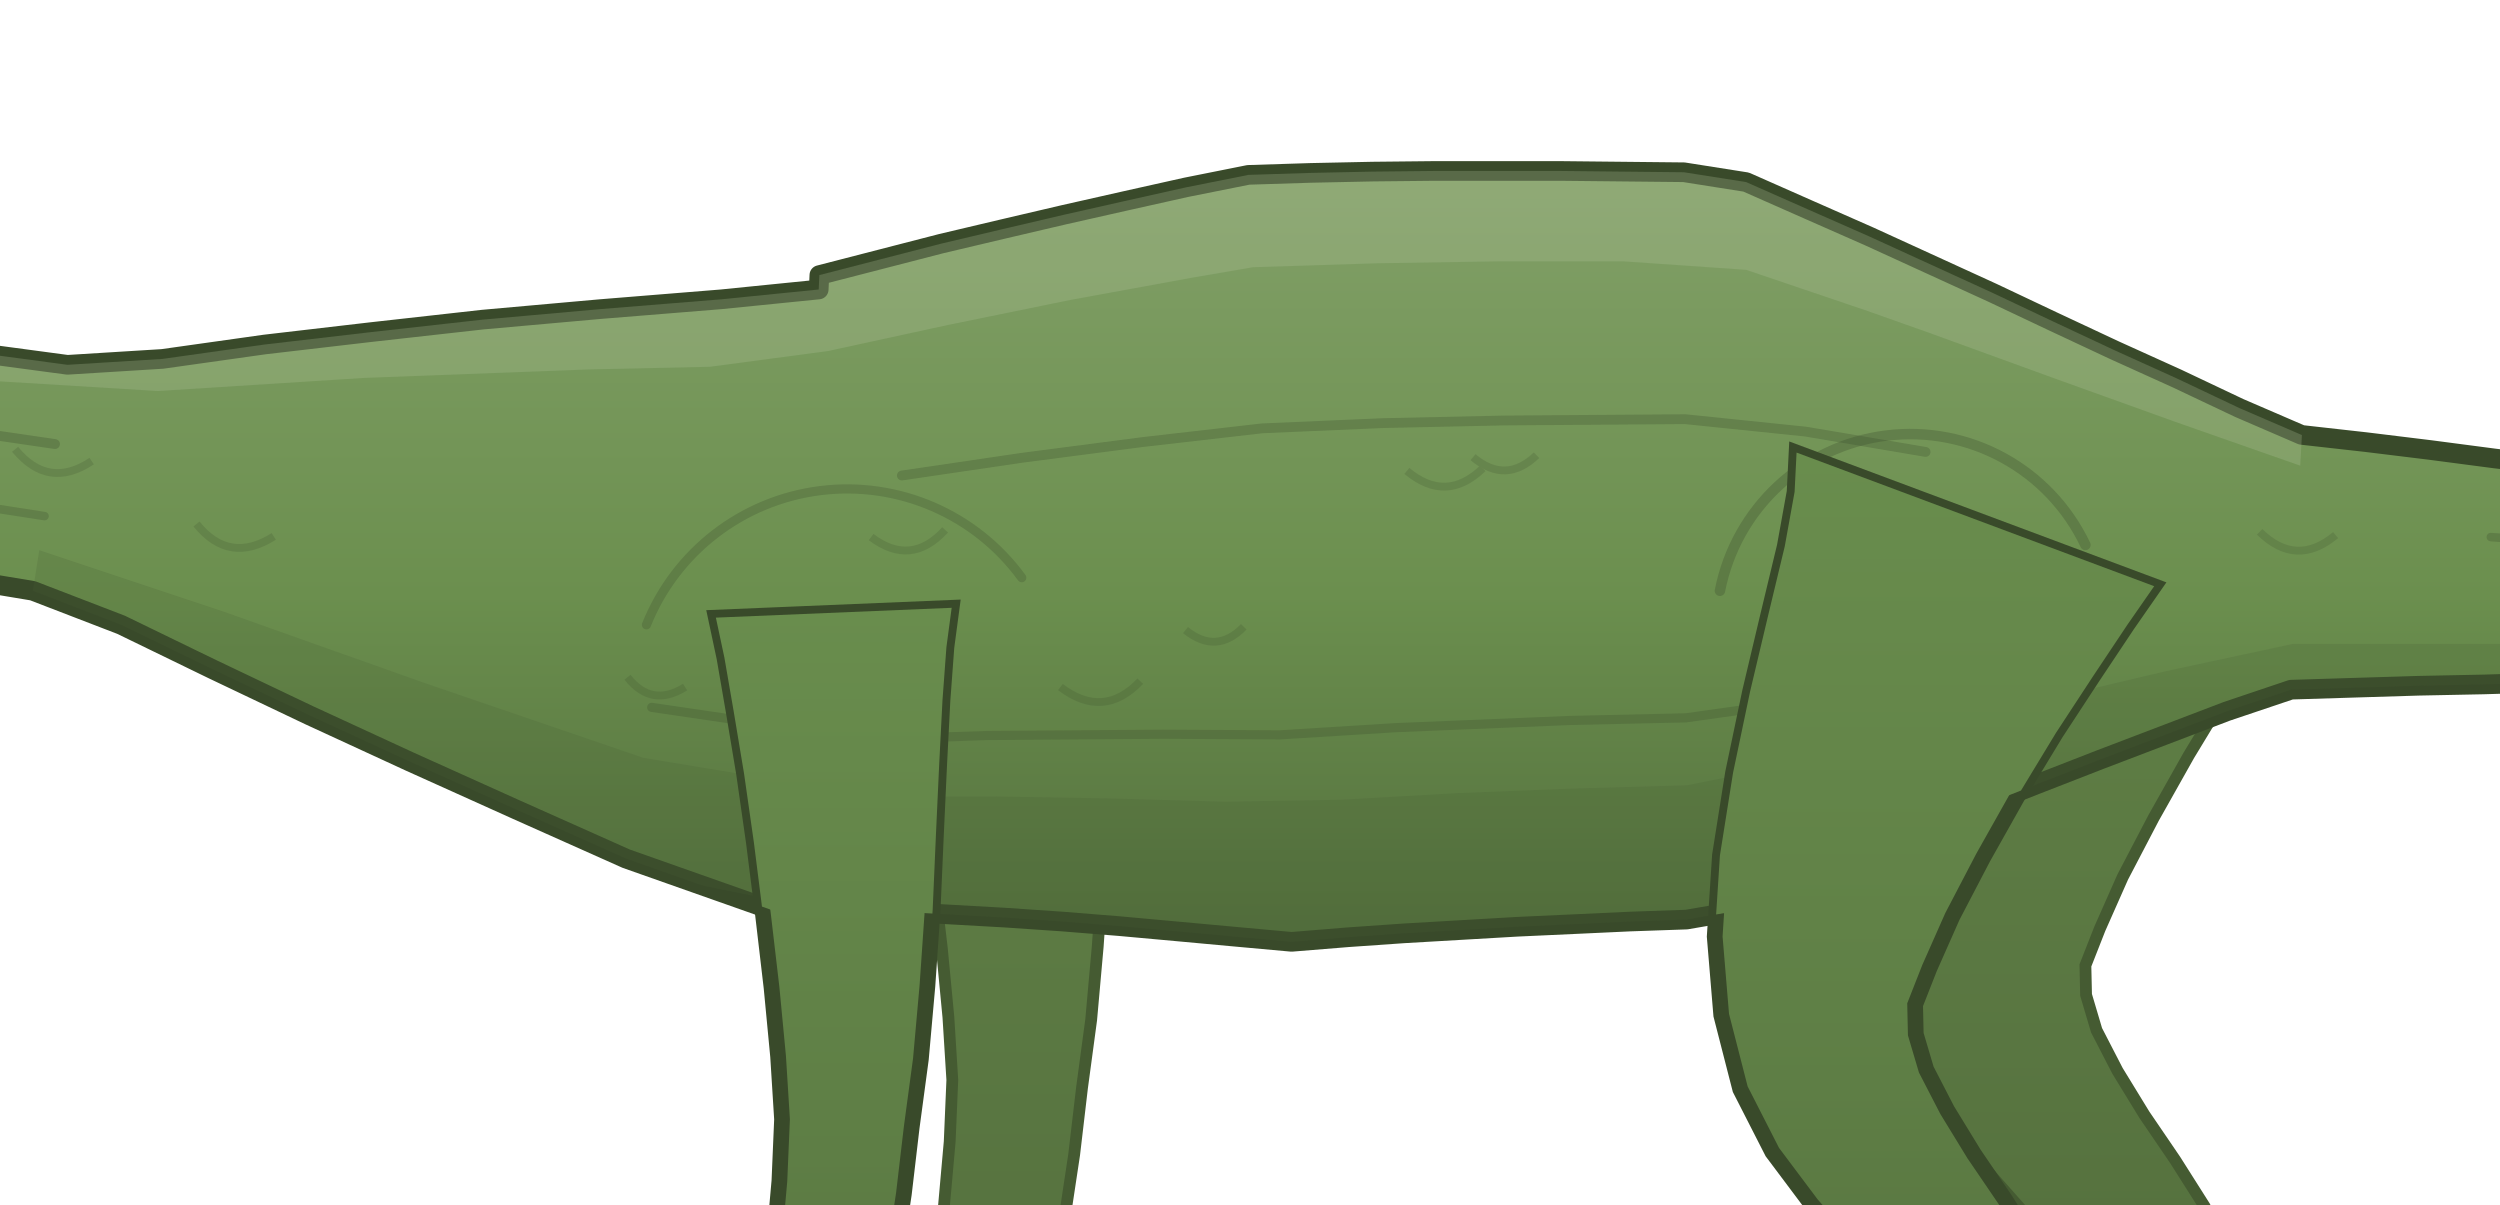
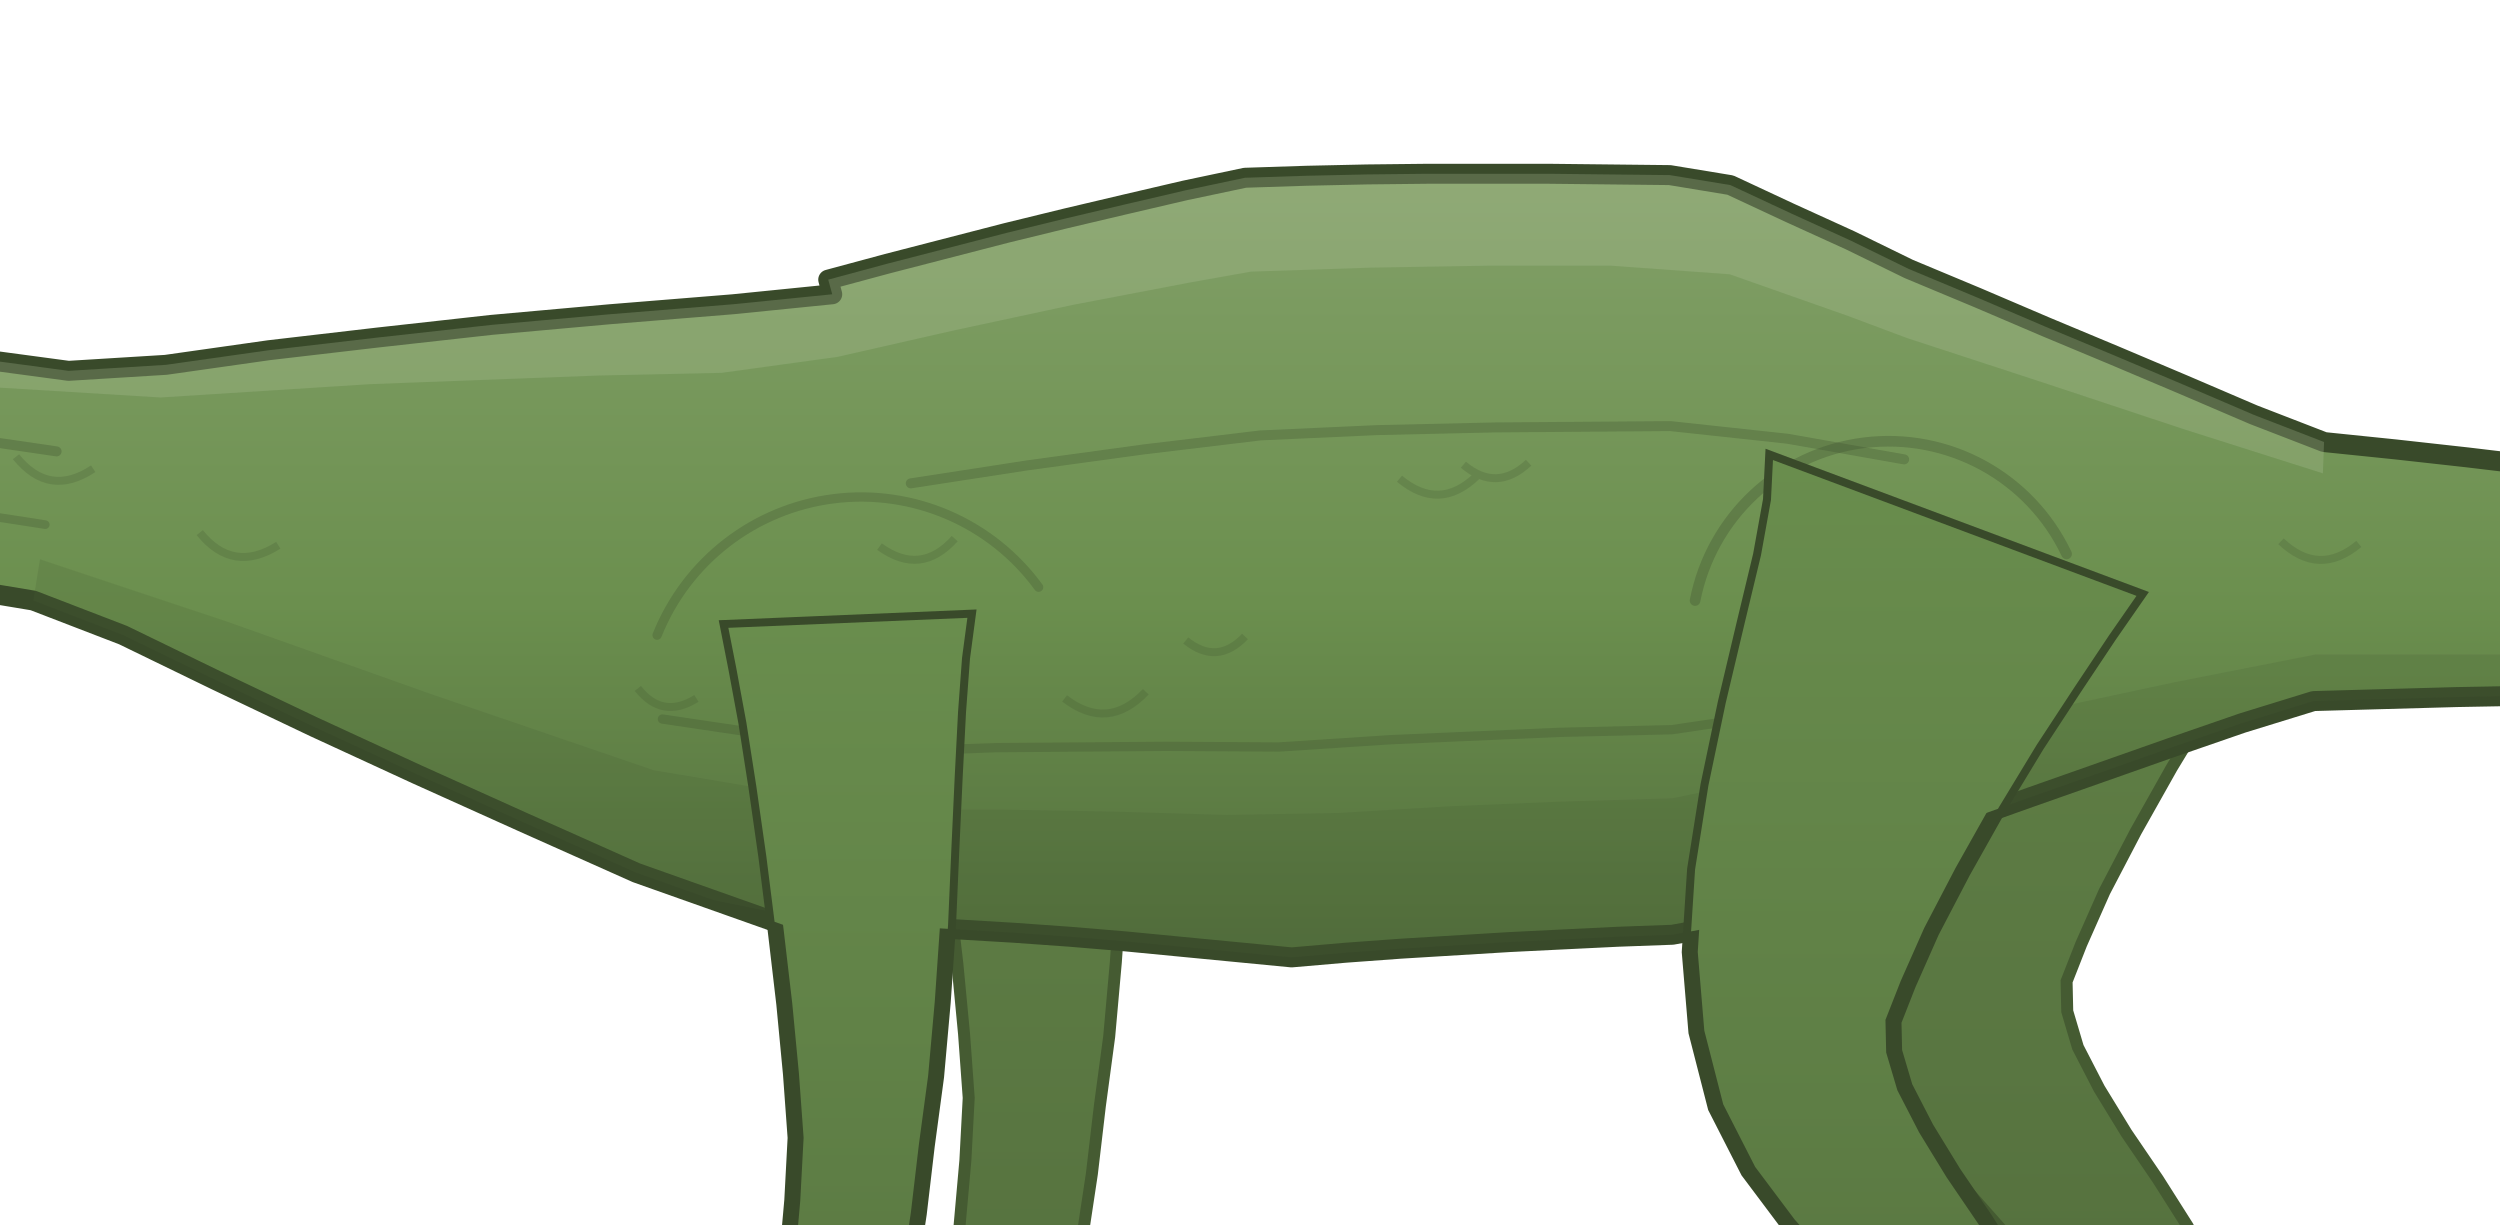
- <svg xmlns="http://www.w3.org/2000/svg" viewBox="211.4 218.5 381.7 183.9" role="img" aria-label="Diplodocus back">
+ <svg xmlns="http://www.w3.org/2000/svg" viewBox="219.4 218.5 375.5 183.9" role="img" aria-label="Diplodocus back">
  <defs>
    <clipPath id="bod-part-diplodocus-back">
-       <path d="M804.4 317.8L793.2 316.1L782 314.4L770.8 312.8L759.8 311.2L748.8 309.6L737.9 308L727.1 306.4L716.3 304.9L705.6 303.4L694.9 301.9L684.4 300.5L673.9 299L663.4 297.6L653.1 296.3L642.8 294.9L632.5 293.6L622.4 292.3L612.3 291L602.3 289.7L592.3 288.5L582.4 287.2L572.6 286L562.8 284.9L553.3 280.8L543.8 276.3L534.3 272L524.9 267.6L515.6 263.2L506.2 258.9L496.8 254.6L487.5 250.5L478 246.3L468.5 244.8L459 244.7L449.5 244.6L440 244.6L430.5 244.6L421 244.7L411.5 244.9L402 245.2L392.5 247.1L383.1 249.2L373.8 251.3L364.4 253.5L355.1 255.7L345.8 258.1L336.5 260.5L336.4 262.7L321.5 264.2L303 265.7L285.1 267.3L268.1 269.2L251.8 271.1L236.2 273.3L221.7 274.2L208.3 272.4L195.6 270.7L183.7 269.2L172.5 267.9L162.1 266.7L152.3 265.7L143.3 264.9L135 264.2L127.4 263.7L120.4 263.3L114.2 263.2L108.6 263.1L103.6 263.3L99.2 263.7L95 264.3L90 271.9L86 278.3L82.8 283.3L80.6 286.9L79.3 289.3L79 290.3L78.9 290.8L79 291L79.4 291.2L80 291.1L80.8 290.9L81.8 290.5L83.2 289.9L84.6 289.3L85.8 288.8L87 288.4L88.1 288L89.1 287.7L90 287.6L90.8 287.5L91.6 287.4L92.4 287.3L93.2 287.1L94 286.9L94.7 286.8L95.3 286.7L95.9 286.5L96.5 286.2L97.2 285.9L97.8 285.5L98.8 284.7L99.8 284L100.6 283.3L101.4 282.6L102 282L102.6 281.4L103.5 280.1L104.3 279L105 277.8L105.6 276.8L106.1 275.8L106.4 274.8L106.6 273.8L106.7 273L106.7 272.3L106.6 271.8L106.5 271.5L106.3 271.4L106 272L105.3 273.8L104.4 276.8L103 281L101.3 286.5L99.3 293.1L99.3 293.1L101.1 293.1L104.1 293.2L107.9 293.4L112.7 293.8L118.3 294.3L124.7 295L131.8 295.9L139.8 296.9L148.5 298.1L157.9 299.4L168.1 301L179.1 302.6L190.8 304.5L203.2 306.5L216.4 308.7L229.9 313.9L243.9 320.7L258.6 327.7L274 334.8L290.2 342.1L307 349.6L329.1 357.4L347.1 357.6L355.9 358.1L364.8 358.6L373.6 359.2L382.3 359.9L391.1 360.7L399.8 361.5L408.6 362.3L417.2 361.6L425.8 361L434.4 360.5L443 360L451.7 359.6L460.3 359.2L468.9 358.9L477.6 357.4L486.3 353.4L495 349.5L503.8 345.7L513.1 341.9L522.5 338.2L532 334.5L541.7 330.8L551.4 327.1L561.2 323.8L570.9 323.5L580.7 323.2L590.6 323L600.6 322.7L610.6 322.5L620.7 322.3L630.9 322.2L641.2 322L651.5 321.9L661.9 321.8L672.4 321.7L683 321.7L693.6 321.7L704.3 321.7L715.1 321.7L725.9 321.7L736.9 321.8L747.9 321.9L758.9 322L770.1 322.2L781.3 322.4L792.6 322.5L804 322.8Z" />
+       <path d="M834.3 317.8L821.9 316.1L809.6 314.4L797.4 312.8L785.2 311.2L773.1 309.6L761.1 308L749.2 306.4L737.3 304.9L725.5 303.4L713.8 301.9L702.2 300.5L690.6 299L679.1 297.6L667.7 296.3L656.4 294.9L645.1 293.6L634 292.2L622.9 291L611.8 289.7L600.9 288.5L590 287.2L579.2 286L568.5 284.9L557.9 280.8L547.4 276.3L537 271.9L526.7 267.6L516.4 263.2L506.1 258.9L497.3 254.6L488.3 250.5L479.3 246.3L470.2 244.8L461.1 244.7L452 244.6L442.9 244.6L433.8 244.6L424.7 244.7L415.6 244.9L406.4 245.2L397.4 247.1L388.4 249.2L379.5 251.3L370.5 253.5L361.6 255.8L352.7 258.1L343.8 260.5L344.4 262.7L329.5 264.2L311 265.7L293.2 267.3L276.1 269.2L259.8 271.1L244.3 273.3L229.7 274.2L216.3 272.4L203.7 270.7L191.7 269.2L180.5 267.9L170.1 266.7L160.3 265.7L151.3 264.9L143 264.2L135.4 263.7L128.5 263.3L122.2 263.2L116.6 263.1L111.7 263.3L107.2 263.7L103.1 264.3L98 271.9L94 278.3L90.8 283.3L88.6 286.9L87.3 289.3L87 290.3L86.9 290.8L87 291L87.4 291.2L88 291.1L88.8 290.9L89.8 290.5L91.3 289.9L92.6 289.3L93.9 288.8L95 288.4L96.1 288L97.1 287.7L98 287.6L98.8 287.5L99.6 287.4L100.5 287.3L101.3 287.1L102 286.9L102.7 286.8L103.3 286.7L103.9 286.5L104.5 286.2L105.2 285.9L105.8 285.5L106.8 284.7L107.8 284L108.6 283.3L109.4 282.6L110 282L110.6 281.4L111.5 280.1L112.3 279L113 277.8L113.6 276.8L114.1 275.8L114.5 274.8L114.6 273.8L114.7 273L114.7 272.3L114.7 271.8L114.5 271.5L114.3 271.4L114 272L113.4 273.8L112.4 276.8L111 281L109.4 286.5L107.3 293.1L107.3 293.1L109.1 293.1L112.1 293.2L116 293.4L120.7 293.8L126.3 294.3L132.7 295L139.9 295.9L147.8 296.9L156.5 298.1L165.9 299.4L176.1 301L187.1 302.6L198.8 304.5L211.2 306.5L224.4 308.7L237.9 313.9L251.9 320.7L266.6 327.7L282 334.8L298.2 342.1L315 349.6L337 357.4L354.9 357.6L363.3 358.1L371.7 358.6L380.1 359.2L388.5 359.9L396.8 360.7L405.1 361.5L413.4 362.3L421.5 361.6L429.7 361L437.9 360.5L446.1 360L454.2 359.6L462.4 359.2L470.6 358.9L478.8 357.4L487.1 353.4L495.4 349.5L503.9 345.7L514.1 341.9L524.5 338.2L535 334.5L545.5 330.8L556.2 327.1L566.9 323.8L577.6 323.5L588.4 323.2L599.3 323L610.3 322.7L621.3 322.5L632.4 322.3L643.7 322.2L654.9 322L666.3 321.9L677.7 321.8L689.3 321.7L700.9 321.7L712.6 321.7L724.3 321.7L736.2 321.7L748.1 321.7L760.1 321.8L772.2 321.9L784.4 322L796.7 322.2L809 322.4L821.4 322.5L833.9 322.8Z" />
    </clipPath>
    <linearGradient id="gb-part-diplodocus-back" x1="0" y1="0" x2="0" y2="1">
      <stop offset="0" stop-color="#82a068" />
      <stop offset="0.55" stop-color="#6b8f4e" />
      <stop offset="1" stop-color="#536f3d" />
    </linearGradient>
    <linearGradient id="gl-part-diplodocus-back" x1="0" y1="0" x2="0" y2="1">
      <stop offset="0" stop-color="#698d4d" />
      <stop offset="0.55" stop-color="#5e7e45" />
      <stop offset="1" stop-color="#526c3c" />
    </linearGradient>
    <linearGradient id="gf-part-diplodocus-back" x1="0" y1="0" x2="0" y2="1">
      <stop offset="0" stop-color="#628347" />
      <stop offset="0.55" stop-color="#597641" />
      <stop offset="1" stop-color="#506a3a" />
    </linearGradient>
  </defs>
  <path d="M511.7 281.6L511.4 287.6L509.9 295.9L507.4 306.3L504.6 318.1L502 330.5L500 343.1L499.2 355.5L500.2 367.5L503.1 378.8L508 388.4L514 396.4L520.2 403.4L526 409.4L530.9 414.6L534.4 418.8L536.2 421.6L536 424.2L535.1 427.2L533.4 430.4L531 433.8L528.2 437.2L525.3 440.4L522.4 443.6L520.4 446.3L537.6 457.7L538.6 455.8L540.6 453.1L543.5 449.4L546.8 444.9L550 439.5L552.6 433.3L554.2 426.2L553.8 418.4L551.8 410.3L548 402.7L543.5 395.6L538.8 388.7L534.7 382L531.5 375.8L529.9 370.4L529.8 365.9L532 360.3L535.5 352.4L540.2 343.4L545.6 333.8L551.3 324.4L557 315.7L562.2 307.9L566.3 302Z" fill="url(#gf-part-diplodocus-back)" stroke="#455b32" stroke-width="1.8" />
  <path d="M533 457.7L516.6 463.7Q514.1 467 518 468.3L535 464.3Z" fill="url(#gf-part-diplodocus-back)" stroke="#455b32" stroke-width="1.5" stroke-linejoin="round" />
  <path d="M516.9 464.5L513 467.3L517.8 467.5Z" fill="#455b32" />
  <path d="M529.9 455.4L509.8 462.5Q507 466 511.3 467.5L532.1 462.6Z" fill="url(#gf-part-diplodocus-back)" stroke="#455b32" stroke-width="1.5" stroke-linejoin="round" />
  <path d="M510.1 463.5L506.2 466.3L511 466.5Z" fill="#455b32" />
  <path d="M534.6 464.7L541.8 467.5Q545.5 466.9 543.8 463.5L537.4 459.3Z" fill="url(#gf-part-diplodocus-back)" stroke="#455b32" stroke-width="1.5" stroke-linejoin="round" />
  <path d="M542.1 466.9L546.8 467.6L543.5 464.1Z" fill="#455b32" />
-   <path d="M382.7 305.3L381.9 311.3L381.3 319.4L380.8 329.1L380.3 339.9L379.8 351.4L379 363L378 374.2L376.6 384.6L375.4 394.8L373.8 405.4L371.8 416L369.8 426.3L367.7 436L365.7 444.6L364.1 451.8L362.8 457.2L348.6 454.8L349.2 449.2L350.3 441.8L351.5 433.1L352.9 423.4L354.3 413.2L355.5 402.9L356.4 392.8L356.8 383.4L356.2 373.8L355.2 363.3L353.9 352.2L352.5 341.1L351 330.6L349.4 321L348 312.9L346.7 306.8Z" fill="url(#gf-part-diplodocus-back)" stroke="#455b32" stroke-width="1.8" />
-   <ellipse cx="352.7" cy="462" rx="18.5" ry="5.5" fill="url(#gf-part-diplodocus-back)" stroke="#455b32" stroke-width="2" />
-   <path d="M347.2 458.4L345.6 463.7M354.9 458.4L353.3 463.7" fill="none" stroke="#455b32" stroke-width="1.2" opacity="0.45" />
-   <path d="M804.4 317.8L793.2 316.1L782 314.4L770.8 312.8L759.8 311.2L748.8 309.6L737.9 308L727.1 306.4L716.3 304.9L705.6 303.4L694.9 301.9L684.4 300.5L673.9 299L663.4 297.6L653.1 296.3L642.8 294.9L632.5 293.6L622.4 292.3L612.3 291L602.3 289.7L592.3 288.5L582.4 287.2L572.6 286L562.8 284.9L553.3 280.8L543.8 276.3L534.3 272L524.9 267.6L515.6 263.2L506.2 258.9L496.8 254.6L487.5 250.5L478 246.3L468.5 244.8L459 244.7L449.5 244.6L440 244.6L430.5 244.6L421 244.7L411.5 244.9L402 245.2L392.5 247.1L383.1 249.2L373.8 251.3L364.4 253.5L355.1 255.7L345.8 258.1L336.5 260.5L336.4 262.7L321.5 264.2L303 265.7L285.1 267.3L268.1 269.2L251.8 271.1L236.2 273.3L221.7 274.2L208.3 272.4L195.6 270.7L183.7 269.2L172.5 267.9L162.1 266.7L152.3 265.7L143.3 264.9L135 264.2L127.4 263.7L120.4 263.3L114.2 263.2L108.6 263.1L103.6 263.3L99.2 263.7L95 264.3L90 271.9L86 278.3L82.8 283.3L80.6 286.9L79.3 289.3L79 290.3L78.9 290.8L79 291L79.4 291.2L80 291.1L80.8 290.9L81.8 290.5L83.2 289.9L84.6 289.3L85.8 288.8L87 288.4L88.1 288L89.1 287.7L90 287.6L90.8 287.5L91.6 287.4L92.4 287.3L93.2 287.1L94 286.9L94.7 286.8L95.3 286.7L95.9 286.5L96.5 286.2L97.2 285.9L97.8 285.5L98.8 284.7L99.8 284L100.6 283.3L101.4 282.6L102 282L102.6 281.4L103.5 280.1L104.3 279L105 277.8L105.6 276.8L106.1 275.8L106.4 274.8L106.6 273.8L106.7 273L106.7 272.3L106.6 271.8L106.5 271.5L106.3 271.4L106 272L105.3 273.8L104.4 276.8L103 281L101.3 286.5L99.3 293.1L99.3 293.1L101.1 293.1L104.1 293.2L107.9 293.4L112.7 293.8L118.3 294.3L124.7 295L131.8 295.9L139.8 296.9L148.5 298.1L157.9 299.4L168.1 301L179.1 302.6L190.8 304.5L203.2 306.5L216.4 308.7L229.9 313.9L243.9 320.7L258.6 327.7L274 334.8L290.2 342.1L307 349.6L329.1 357.4L347.1 357.6L355.9 358.1L364.8 358.6L373.6 359.2L382.3 359.9L391.1 360.7L399.8 361.5L408.6 362.3L417.2 361.6L425.8 361L434.4 360.5L443 360L451.7 359.6L460.3 359.2L468.9 358.9L477.6 357.4L486.3 353.4L495 349.5L503.8 345.7L513.1 341.9L522.5 338.2L532 334.5L541.7 330.8L551.4 327.1L561.2 323.8L570.9 323.5L580.7 323.2L590.6 323L600.6 322.7L610.6 322.5L620.7 322.3L630.9 322.2L641.2 322L651.5 321.9L661.9 321.8L672.4 321.7L683 321.7L693.6 321.7L704.3 321.7L715.1 321.7L725.9 321.7L736.9 321.8L747.9 321.9L758.9 322L770.1 322.2L781.3 322.4L792.6 322.5L804 322.8Z" fill="url(#gb-part-diplodocus-back)" stroke="#394a2a" stroke-width="3" stroke-linejoin="round" />
+   <path d="M390.7 305.3L389.9 311.3L389.3 319.4L388.8 329.1L388.3 339.9L387.8 351.4L387 363L386 374.2L384.6 384.6L383.4 394.8L381.8 405.4L379.8 416L377.8 426.3L375.7 436L373.7 444.6L372.1 451.8L370.8 457.2L356.6 454.8L357.3 449.2L358.3 441.8L359.5 433.1L360.9 423.4L362.3 413.2L363.5 402.9L364.4 392.8L364.9 383.4L364.2 373.8L363.2 363.3L361.9 352.2L360.5 341.1L359 330.6L357.5 321L356 312.9L354.8 306.8Z" fill="url(#gf-part-diplodocus-back)" stroke="#455b32" stroke-width="1.8" />
+   <ellipse cx="360.7" cy="462" rx="18.5" ry="5.5" fill="url(#gf-part-diplodocus-back)" stroke="#455b32" stroke-width="2" />
+   <path d="M355.2 458.4L353.6 463.7M362.9 458.4L361.3 463.7" fill="none" stroke="#455b32" stroke-width="1.2" opacity="0.45" />
+   <path d="M834.3 317.8L821.9 316.1L809.6 314.4L797.4 312.8L785.2 311.2L773.1 309.6L761.1 308L749.2 306.4L737.3 304.9L725.5 303.4L713.8 301.9L702.2 300.5L690.6 299L679.1 297.6L667.7 296.3L656.4 294.9L645.1 293.6L634 292.2L622.9 291L611.8 289.7L600.9 288.5L590 287.2L579.2 286L568.5 284.9L557.9 280.8L547.4 276.3L537 271.9L526.7 267.6L516.4 263.2L506.1 258.9L497.3 254.6L488.3 250.5L479.3 246.3L470.2 244.8L461.1 244.7L452 244.6L442.9 244.6L433.8 244.6L424.7 244.7L415.6 244.9L406.4 245.2L397.4 247.1L388.4 249.2L379.5 251.3L370.5 253.5L361.6 255.8L352.7 258.1L343.8 260.5L344.4 262.7L329.5 264.2L311 265.7L293.2 267.3L276.1 269.2L259.8 271.1L244.3 273.3L229.7 274.2L216.3 272.4L203.7 270.7L191.7 269.2L180.5 267.9L170.1 266.7L160.3 265.7L151.3 264.9L143 264.2L135.4 263.7L128.5 263.3L122.2 263.2L116.6 263.1L111.7 263.3L107.2 263.7L103.1 264.3L98 271.9L94 278.3L90.8 283.3L88.6 286.9L87.3 289.3L87 290.3L86.9 290.8L87 291L87.4 291.2L88 291.1L88.8 290.9L89.8 290.5L91.3 289.9L92.6 289.3L93.9 288.8L95 288.4L96.1 288L97.1 287.7L98 287.6L98.8 287.5L99.6 287.4L100.5 287.3L101.3 287.1L102 286.9L102.7 286.8L103.3 286.7L103.9 286.5L104.5 286.2L105.2 285.9L105.8 285.5L106.8 284.7L107.8 284L108.6 283.3L109.4 282.6L110 282L110.6 281.4L111.5 280.1L112.3 279L113 277.8L113.6 276.8L114.1 275.8L114.5 274.8L114.6 273.8L114.7 273L114.7 272.3L114.7 271.8L114.5 271.5L114.3 271.4L114 272L113.4 273.8L112.4 276.8L111 281L109.4 286.5L107.3 293.1L107.3 293.1L109.1 293.1L112.1 293.2L116 293.4L120.7 293.8L126.3 294.3L132.7 295L139.9 295.9L147.8 296.9L156.5 298.1L165.9 299.4L176.1 301L187.1 302.6L198.8 304.5L211.2 306.5L224.4 308.7L237.9 313.9L251.9 320.7L266.6 327.7L282 334.8L298.2 342.1L315 349.6L337 357.4L354.9 357.6L363.3 358.1L371.7 358.6L380.1 359.2L388.5 359.9L396.8 360.7L405.1 361.5L413.4 362.3L421.5 361.6L429.7 361L437.9 360.5L446.1 360L454.2 359.6L462.4 359.2L470.6 358.9L478.8 357.4L487.1 353.4L495.4 349.5L503.9 345.7L514.1 341.9L524.5 338.2L535 334.5L545.5 330.8L556.2 327.1L566.9 323.8L577.6 323.5L588.4 323.2L599.3 323L610.3 322.7L621.3 322.5L632.4 322.3L643.7 322.2L654.9 322L666.3 321.9L677.7 321.8L689.3 321.7L700.9 321.7L712.6 321.7L724.3 321.7L736.2 321.7L748.1 321.7L760.1 321.8L772.2 321.9L784.4 322L796.7 322.2L809 322.4L821.4 322.5L833.9 322.8Z" fill="url(#gb-part-diplodocus-back)" stroke="#394a2a" stroke-width="3" stroke-linejoin="round" />
  <g clip-path="url(#bod-part-diplodocus-back)">
-     <path d="M770.1 322.4L747.8 322.2L725.9 322L704.3 322L682.9 322.1L661.9 322.3L641.1 322.6L620.7 322.9L600.5 323.4L580.7 324L561.1 324.6L541.6 331.9L522.5 339.6L503.8 347.4L486.2 355.5L468.9 361.2L451.7 361.9L434.5 362.8L417.3 364L400 363.8L382.5 362.1L365 360.7L347.3 359.5L306.7 351.3L273.8 336.2L243.7 321.7L216.3 309.4L217.4 302.5L245.3 311.8L276 322.7L309.6 334.2L345.2 340.1L363 340.1L380.8 340.4L398.5 340.9L416.1 340.6L433.7 339.6L451.3 338.9L468.9 338.4L486.5 334.9L504.3 330.1L522.9 325.5L542 321L561.5 316.8L581 316.8L600.9 316.8L621 316.9L641.5 317.1L662.2 317.5L683.2 317.9L704.5 318.4L726.1 319L748 319.7L770.2 320.5Z" fill="#475d34" opacity="0.2" />
-     <path d="M562.9 284.1L543.8 275.3L525 266.2L506.2 257.2L496.9 252.7L478 244.1L459 242.4L440 242.2L420.9 242.4L401.8 242.9L392.4 244.8L373.6 249.1L354.9 253.7L336.3 258.5L321.8 262.5L303.2 264.2L268.3 268L236.4 272.5L208.4 271.7L183.8 268.6L162.1 266.1L152.4 265.1L135 263.6L120.5 262.7L108.6 262.5L99.1 263.1L90.7 264.8L91.9 268.7L99.4 267.2L108.5 266.8L120.2 267.1L134.6 268L151.9 269.6L161.6 270.6L183.2 273.2L207.7 276.5L235.5 278.2L267 276.2L301.4 274.9L319.8 274.5L337.8 272.1L356.2 268.1L374.8 264.3L393.4 260.9L402.7 259.3L421.6 258.7L440.4 258.4L459.2 258.4L478 259.7L496.6 266L505.9 269.3L524.6 276.1L543.5 282.9L562.6 289.6Z" fill="#b4c59f" opacity="0.26" />
+     <path d="M796.7 322.4L772.2 322.2L748.1 322L724.3 322L700.9 322.1L677.7 322.3L654.9 322.6L632.4 322.9L610.3 323.4L588.4 324L566.9 324.6L545.5 331.9L524.4 339.6L503.8 347.4L487.1 355.5L470.6 361.2L454.3 361.9L438 362.8L421.6 364L405.2 363.8L388.6 362.1L371.9 360.7L355.2 359.5L314.7 351.3L281.8 336.2L251.7 321.7L224.3 309.4L225.4 302.5L253.3 311.8L284 322.7L317.6 334.2L352.9 340.1L369.9 340.1L386.8 340.4L403.7 340.9L420.5 340.6L437.1 339.6L453.8 338.9L470.6 338.4L487.3 334.9L504.3 330.1L524.9 325.5L545.9 321L567.2 316.8L588.7 316.8L610.6 316.8L632.7 316.9L655.2 317.1L678 317.5L701.1 317.9L724.6 318.4L748.3 319L772.4 319.7L796.8 320.5Z" fill="#475d34" opacity="0.2" />
+     <path d="M568.5 284.1L547.5 275.3L526.7 266.2L506.2 257.2L497.3 252.7L479.3 244.1L461.1 242.4L442.8 242.3L424.6 242.4L406.3 242.9L397.3 244.9L379.3 249.1L361.4 253.7L343.6 258.5L329.8 262.5L311.2 264.2L276.3 268L244.4 272.5L216.4 271.7L191.8 268.6L170.2 266.1L160.4 265.1L143 263.6L128.5 262.7L116.7 262.5L107.1 263.1L98.7 264.8L99.9 268.7L107.4 267.2L116.6 266.8L128.2 267.1L142.6 268L159.9 269.6L169.6 270.6L191.2 273.2L215.7 276.5L243.5 278.2L275 276.2L309.4 274.9L327.8 274.5L345.2 272.1L362.8 268.1L380.5 264.3L398.3 260.9L407.3 259.3L425.3 258.7L443.3 258.4L461.3 258.4L479.2 259.7L497.1 266L505.9 269.3L526.4 276L547.2 282.9L568.3 289.6Z" fill="#b4c59f" opacity="0.26" />
  </g>
  <g clip-path="url(#bod-part-diplodocus-back)">
    <g fill="none" stroke="#394a2a" stroke-width="1.2" opacity="0.2">
-       <path d="M253.2 300.4Q246.4 304.7 241.4 298.5" />
-       <path d="M316 323.4Q310.9 326.6 307.2 321.9" />
-       <path d="M209.8 292.3Q204.9 295.6 201.1 291" />
-       <path d="M385.5 322.5Q379.9 328.4 373.3 323.4" />
-       <path d="M401.3 314.2Q397.1 318.5 392.4 314.7" />
-       <path d="M568 300.2Q562 305.2 556.4 299.7" />
-       <path d="M437.8 290Q432.2 295.4 426.2 290.4" />
-       <path d="M336.1 326.8Q331.1 330.6 326.8 326.1" />
-       <path d="M519.8 320.6Q513.6 325.9 507.7 320.3" />
-       <path d="M197.9 285.5Q193.1 288.7 189.4 284.2" />
-       <path d="M187.7 283.9Q181.1 288.4 175.9 282.3" />
-       <path d="M355.7 299.4Q350.5 305.1 344.4 300.5" />
-       <path d="M225.4 288.9Q218.8 293.3 213.7 287.1" />
-       <path d="M446 288Q441.3 292.5 436.3 288.3" />
+       <path d="M261.2 300.4Q254.4 304.7 249.4 298.5" />
+       <path d="M324 323.4Q318.9 326.6 315.2 321.9" />
+       <path d="M217.8 292.3Q212.9 295.6 209.1 291" />
+       <path d="M391.5 322.4Q385.8 328.4 379.3 323.4" />
+       <path d="M406.4 314.1Q402.2 318.5 397.5 314.7" />
+       <path d="M573.7 300.2Q567.7 305.2 562 299.8" />
+       <path d="M441.2 290Q435.6 295.4 429.6 290.4" />
+       <path d="M344.1 326.8Q339.1 330.6 334.8 326.1" />
+       <path d="M520.8 320.6Q514.6 325.9 508.7 320.3" />
+       <path d="M205.9 285.5Q201.1 288.7 197.4 284.2" />
+       <path d="M195.7 283.9Q189.1 288.4 183.9 282.3" />
+       <path d="M362.8 299.4Q357.7 305.1 351.5 300.6" />
+       <path d="M233.4 288.9Q226.8 293.3 221.8 287.1" />
+       <path d="M449 288Q444.2 292.5 439.2 288.3" />
    </g>
    <g fill="none" stroke="#394a2a" stroke-linecap="round">
-       <path d="M219.8 286.3L193.9 282.5L171 279.5L160.6 278.2L142.1 276.1L133.9 275.3L119.7 274.2L113.7 273.9L103.8 273.8L99.9 274" stroke-width="1.5" opacity="0.3" />
-       <path d="M218.2 297.3L192.4 293.3L180.6 291.6L169.6 290L149.7 287.4L140.9 286.3L125.6 284.7L119 284.1L113.2 283.7" stroke-width="1.3" opacity="0.26" />
-       <path d="M505.4 287.5L487.1 284.4L468.7 282.5L441 282.7L422.6 283.1L404.1 283.9L385.8 286L367.4 288.4L349.1 291.1" stroke-width="1.5" opacity="0.28" />
-       <path d="M486.6 325.6L468.8 328.1L451.1 328.5L424.5 329.6L406.8 330.7L389 330.6L362.1 330.8L344.2 331.4L310.9 326.5" stroke-width="1.4" opacity="0.26" />
-       <path d="M759.5 315L737.5 312.8L715.9 310.8L694.5 308.8L673.4 307L652.5 305.2L632 303.6L611.7 302L591.7 300.5" stroke-width="1.3" opacity="0.28" />
-       <path d="M748.2 317.6L726.3 316.4L704.7 315.3L694.1 314.8L672.9 313.8L652.1 312.9L641.7 312.5L621.3 311.8L611.2 311.5" stroke-width="1.3" opacity="0.24" />
+       <path d="M227.9 286.3L202 282.5L179 279.5L168.6 278.2L150.1 276.1L141.9 275.3L127.7 274.2L121.7 273.9L111.8 273.8L107.9 274" stroke-width="1.5" opacity="0.3" />
+       <path d="M226.2 297.3L200.4 293.3L188.6 291.6L177.6 290L157.8 287.4L148.9 286.3L133.6 284.7L127 284.1L121.2 283.7" stroke-width="1.3" opacity="0.26" />
+       <path d="M505.4 287.5L487.9 284.4L470.3 282.5L443.9 282.7L426.3 283.1L408.7 283.9L391.2 286L373.7 288.4L356.2 291.1" stroke-width="1.5" opacity="0.28" />
+       <path d="M487.4 325.6L470.5 328.1L453.6 328.5L428.3 329.6L411.5 330.7L394.5 330.6L369 330.8L351.9 331.4L318.9 326.5" stroke-width="1.4" opacity="0.26" />
+       <path d="M784.9 315L760.8 312.8L736.9 310.8L713.4 308.8L690.1 307L667.2 305.2L644.6 303.6L622.3 302L600.3 300.5" stroke-width="1.3" opacity="0.28" />
+       <path d="M772.5 317.6L748.5 316.4L724.8 315.3L713 314.8L689.7 313.8L666.8 312.9L655.4 312.5L633 311.8L621.9 311.5" stroke-width="1.3" opacity="0.24" />
      <path d="M474 308.7A29.6 29.6 0 0 1 529.8 301.7" stroke-width="1.6" opacity="0.3" />
-       <path d="M310.1 313.9A33 33 0 0 1 367.4 306.7" stroke-width="1.4" opacity="0.26" />
+       <path d="M318.1 313.9A33 33 0 0 1 375.4 306.7" stroke-width="1.4" opacity="0.26" />
    </g>
  </g>
-   <path d="M99.4 284.1L100 283.6L100.3 283.1L100.5 282.7L100.6 282.4L100.6 281.6L100.7 280.7L100.9 279.8L101.1 278.9L101.4 277.9L101.8 277" fill="none" stroke="#394a2a" stroke-width="2" opacity="0.65" />
-   <path d="M102.3 277.8Q97.2 278.2 91.9 277.4" fill="none" stroke="#394a2a" stroke-width="1.6" opacity="0.45" />
-   <path d="M92.8 284Q92 287.6 95.6 288.4" fill="none" stroke="#394a2a" stroke-width="1.6" opacity="0.75" />
-   <ellipse cx="91" cy="283.8" rx="7" ry="5.3" fill="#394a2a" opacity="0.1" />
-   <circle cx="91.2" cy="284.2" r="3.5" fill="#fdfaef" stroke="#394a2a" stroke-width="1.5" />
-   <circle cx="90.8" cy="284.2" r="2.2" fill="#c9983d" />
-   <circle cx="90.6" cy="284.2" r="1.2" fill="#1c1a14" />
-   <circle cx="90.1" cy="283.1" r="0.8" fill="#fdfaef" opacity="0.9" />
-   <path d="M82.5 283.6Q84.5 288.9 91.2 292.2" fill="none" stroke="#394a2a" stroke-width="2.2" stroke-linecap="round" />
+   <path d="M107.4 284.1L108 283.6L108.4 283.1L108.6 282.7L108.6 282.4L108.6 281.6L108.7 280.7L108.9 279.8L109.1 278.9L109.4 277.9L109.8 277" fill="none" stroke="#394a2a" stroke-width="2" opacity="0.65" />
+   <path d="M110.3 277.8Q105.2 278.2 100 277.4" fill="none" stroke="#394a2a" stroke-width="1.6" opacity="0.45" />
+   <path d="M100.8 284Q100 287.6 103.6 288.4" fill="none" stroke="#394a2a" stroke-width="1.6" opacity="0.75" />
+   <ellipse cx="99" cy="283.8" rx="7" ry="5.3" fill="#394a2a" opacity="0.1" />
+   <circle cx="99.3" cy="284.2" r="3.5" fill="#fdfaef" stroke="#394a2a" stroke-width="1.5" />
+   <circle cx="98.8" cy="284.2" r="2.2" fill="#c9983d" />
+   <circle cx="98.6" cy="284.2" r="1.2" fill="#1c1a14" />
+   <circle cx="98.1" cy="283.1" r="0.8" fill="#fdfaef" opacity="0.9" />
+   <path d="M90.5 283.6Q92.5 288.9 99.2 292.2" fill="none" stroke="#394a2a" stroke-width="2.2" stroke-linecap="round" />
  <path d="M485.7 287.6L485.4 293.6L483.9 301.9L481.4 312.3L478.6 324.1L476 336.5L474 349.1L473.2 361.5L474.2 373.5L477.1 384.8L482 394.4L488 402.4L494.2 409.4L500 415.4L504.9 420.6L508.4 424.8L510.2 427.6L510 430.2L509.1 433.2L507.4 436.4L505 439.8L502.2 443.2L499.3 446.4L496.4 449.6L494.4 452.3L511.6 463.7L512.6 461.8L514.6 459.1L517.5 455.4L520.8 450.9L524 445.5L526.6 439.3L528.2 432.2L527.8 424.4L525.8 416.3L522 408.7L517.5 401.6L512.8 394.7L508.7 388L505.5 381.8L503.9 376.4L503.8 371.9L506 366.3L509.5 358.4L514.2 349.4L519.6 339.8L525.3 330.4L531 321.7L536.2 313.9L540.3 308Z" fill="url(#gl-part-diplodocus-back)" stroke="#394a2a" stroke-width="2.4" />
  <g clip-path="url(#bod-part-diplodocus-back)">
    <path d="M485.7 287.6L485.4 293.6L483.9 301.9L481.4 312.3L478.6 324.1L476 336.5L474 349.1L473.2 361.5L474.2 373.5L477.1 384.8L482 394.4L488 402.4L494.2 409.4L500 415.4L504.9 420.6L508.4 424.8L510.2 427.6L510 430.2L509.1 433.2L507.4 436.4L505 439.8L502.2 443.2L499.3 446.4L496.4 449.6L494.4 452.3L511.6 463.7L512.6 461.8L514.6 459.1L517.5 455.4L520.8 450.9L524 445.5L526.6 439.3L528.2 432.2L527.8 424.4L525.8 416.3L522 408.7L517.5 401.6L512.8 394.7L508.7 388L505.5 381.8L503.9 376.4L503.8 371.9L506 366.3L509.5 358.4L514.2 349.4L519.6 339.8L525.3 330.4L531 321.7L536.2 313.9L540.3 308Z" fill="url(#gl-part-diplodocus-back)" />
  </g>
  <path d="M507 460.7L490.6 466.7Q488.1 470 492 471.3L509 467.3Z" fill="url(#gl-part-diplodocus-back)" stroke="#394a2a" stroke-width="1.5" stroke-linejoin="round" />
  <path d="M490.9 467.5L487 470.3L491.8 470.5Z" fill="#394a2a" />
  <path d="M503.9 458.4L483.8 465.5Q481 469 485.3 470.5L506.1 465.6Z" fill="url(#gl-part-diplodocus-back)" stroke="#394a2a" stroke-width="1.5" stroke-linejoin="round" />
  <path d="M484.1 466.5L480.2 469.3L485 469.5Z" fill="#394a2a" />
  <path d="M508.6 467.7L515.8 470.5Q519.5 469.9 517.8 466.5L511.4 462.3Z" fill="url(#gl-part-diplodocus-back)" stroke="#394a2a" stroke-width="1.5" stroke-linejoin="round" />
  <path d="M516.1 469.9L520.8 470.6L517.5 467.1Z" fill="#394a2a" />
-   <path d="M356.7 311.3L355.9 317.3L355.3 325.4L354.8 335.1L354.3 345.9L353.8 357.4L353 369L352 380.2L350.6 390.6L349.4 400.8L347.8 411.4L345.8 422L343.8 432.3L341.7 442L339.7 450.6L338.1 457.8L336.8 463.2L322.6 460.8L323.2 455.2L324.3 447.8L325.5 439.1L326.9 429.4L328.3 419.2L329.5 408.9L330.4 398.8L330.8 389.4L330.2 379.8L329.2 369.3L327.9 358.2L326.5 347.1L325 336.6L323.4 327L322 318.9L320.7 312.8Z" fill="url(#gl-part-diplodocus-back)" stroke="#394a2a" stroke-width="2.4" />
+   <path d="M364.7 311.3L363.9 317.3L363.3 325.4L362.8 335.1L362.3 345.9L361.8 357.4L361 369L360 380.2L358.6 390.6L357.4 400.8L355.8 411.4L353.8 422L351.8 432.3L349.7 442L347.7 450.6L346.1 457.8L344.8 463.2L330.6 460.8L331.3 455.2L332.3 447.8L333.5 439.1L334.9 429.4L336.3 419.2L337.5 408.9L338.4 398.8L338.9 389.4L338.2 379.8L337.2 369.3L335.9 358.2L334.5 347.1L333 336.6L331.5 327L330 318.9L328.8 312.8Z" fill="url(#gl-part-diplodocus-back)" stroke="#394a2a" stroke-width="2.4" />
  <g clip-path="url(#bod-part-diplodocus-back)">
-     <path d="M356.7 311.3L355.9 317.3L355.3 325.4L354.8 335.1L354.3 345.9L353.8 357.4L353 369L352 380.2L350.6 390.6L349.4 400.8L347.8 411.4L345.8 422L343.8 432.3L341.7 442L339.7 450.6L338.1 457.8L336.8 463.2L322.6 460.8L323.2 455.2L324.3 447.8L325.5 439.1L326.9 429.4L328.3 419.2L329.5 408.9L330.4 398.8L330.8 389.4L330.2 379.8L329.2 369.3L327.9 358.2L326.5 347.1L325 336.6L323.4 327L322 318.9L320.7 312.8Z" fill="url(#gl-part-diplodocus-back)" />
+     <path d="M364.7 311.3L363.9 317.3L363.3 325.4L362.8 335.1L362.3 345.9L361.8 357.4L361 369L360 380.2L358.6 390.6L357.4 400.8L355.8 411.4L353.8 422L351.8 432.3L349.7 442L347.7 450.6L346.1 457.8L344.8 463.2L330.6 460.8L331.3 455.2L332.3 447.8L333.5 439.1L334.9 429.4L336.3 419.2L337.5 408.9L338.4 398.8L338.9 389.4L338.2 379.8L337.2 369.3L335.9 358.2L334.5 347.1L333 336.6L331.5 327L330 318.9L328.8 312.8Z" fill="url(#gl-part-diplodocus-back)" />
  </g>
-   <ellipse cx="326.7" cy="465" rx="19.5" ry="6" fill="url(#gl-part-diplodocus-back)" stroke="#394a2a" stroke-width="2" />
-   <path d="M320.9 461.1L319.3 466.8M329.1 461.1L327.5 466.8" fill="none" stroke="#394a2a" stroke-width="1.2" opacity="0.45" />
+   <ellipse cx="334.7" cy="465" rx="19.5" ry="6" fill="url(#gl-part-diplodocus-back)" stroke="#394a2a" stroke-width="2" />
+   <path d="M328.9 461.1L327.3 466.8M337.1 461.1L335.5 466.8" fill="none" stroke="#394a2a" stroke-width="1.2" opacity="0.45" />
</svg>
